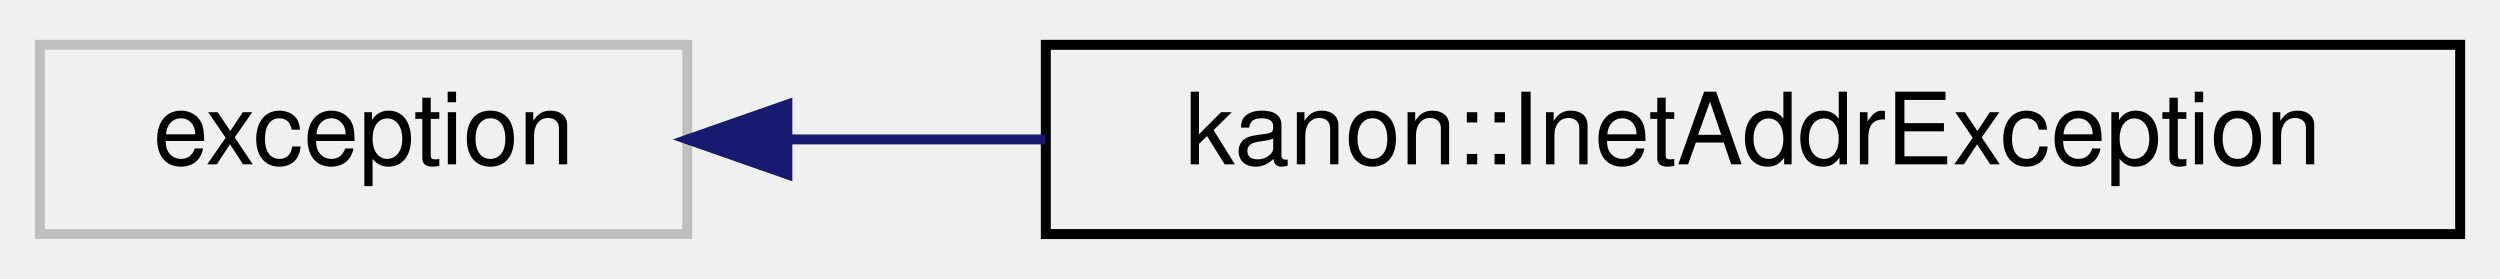
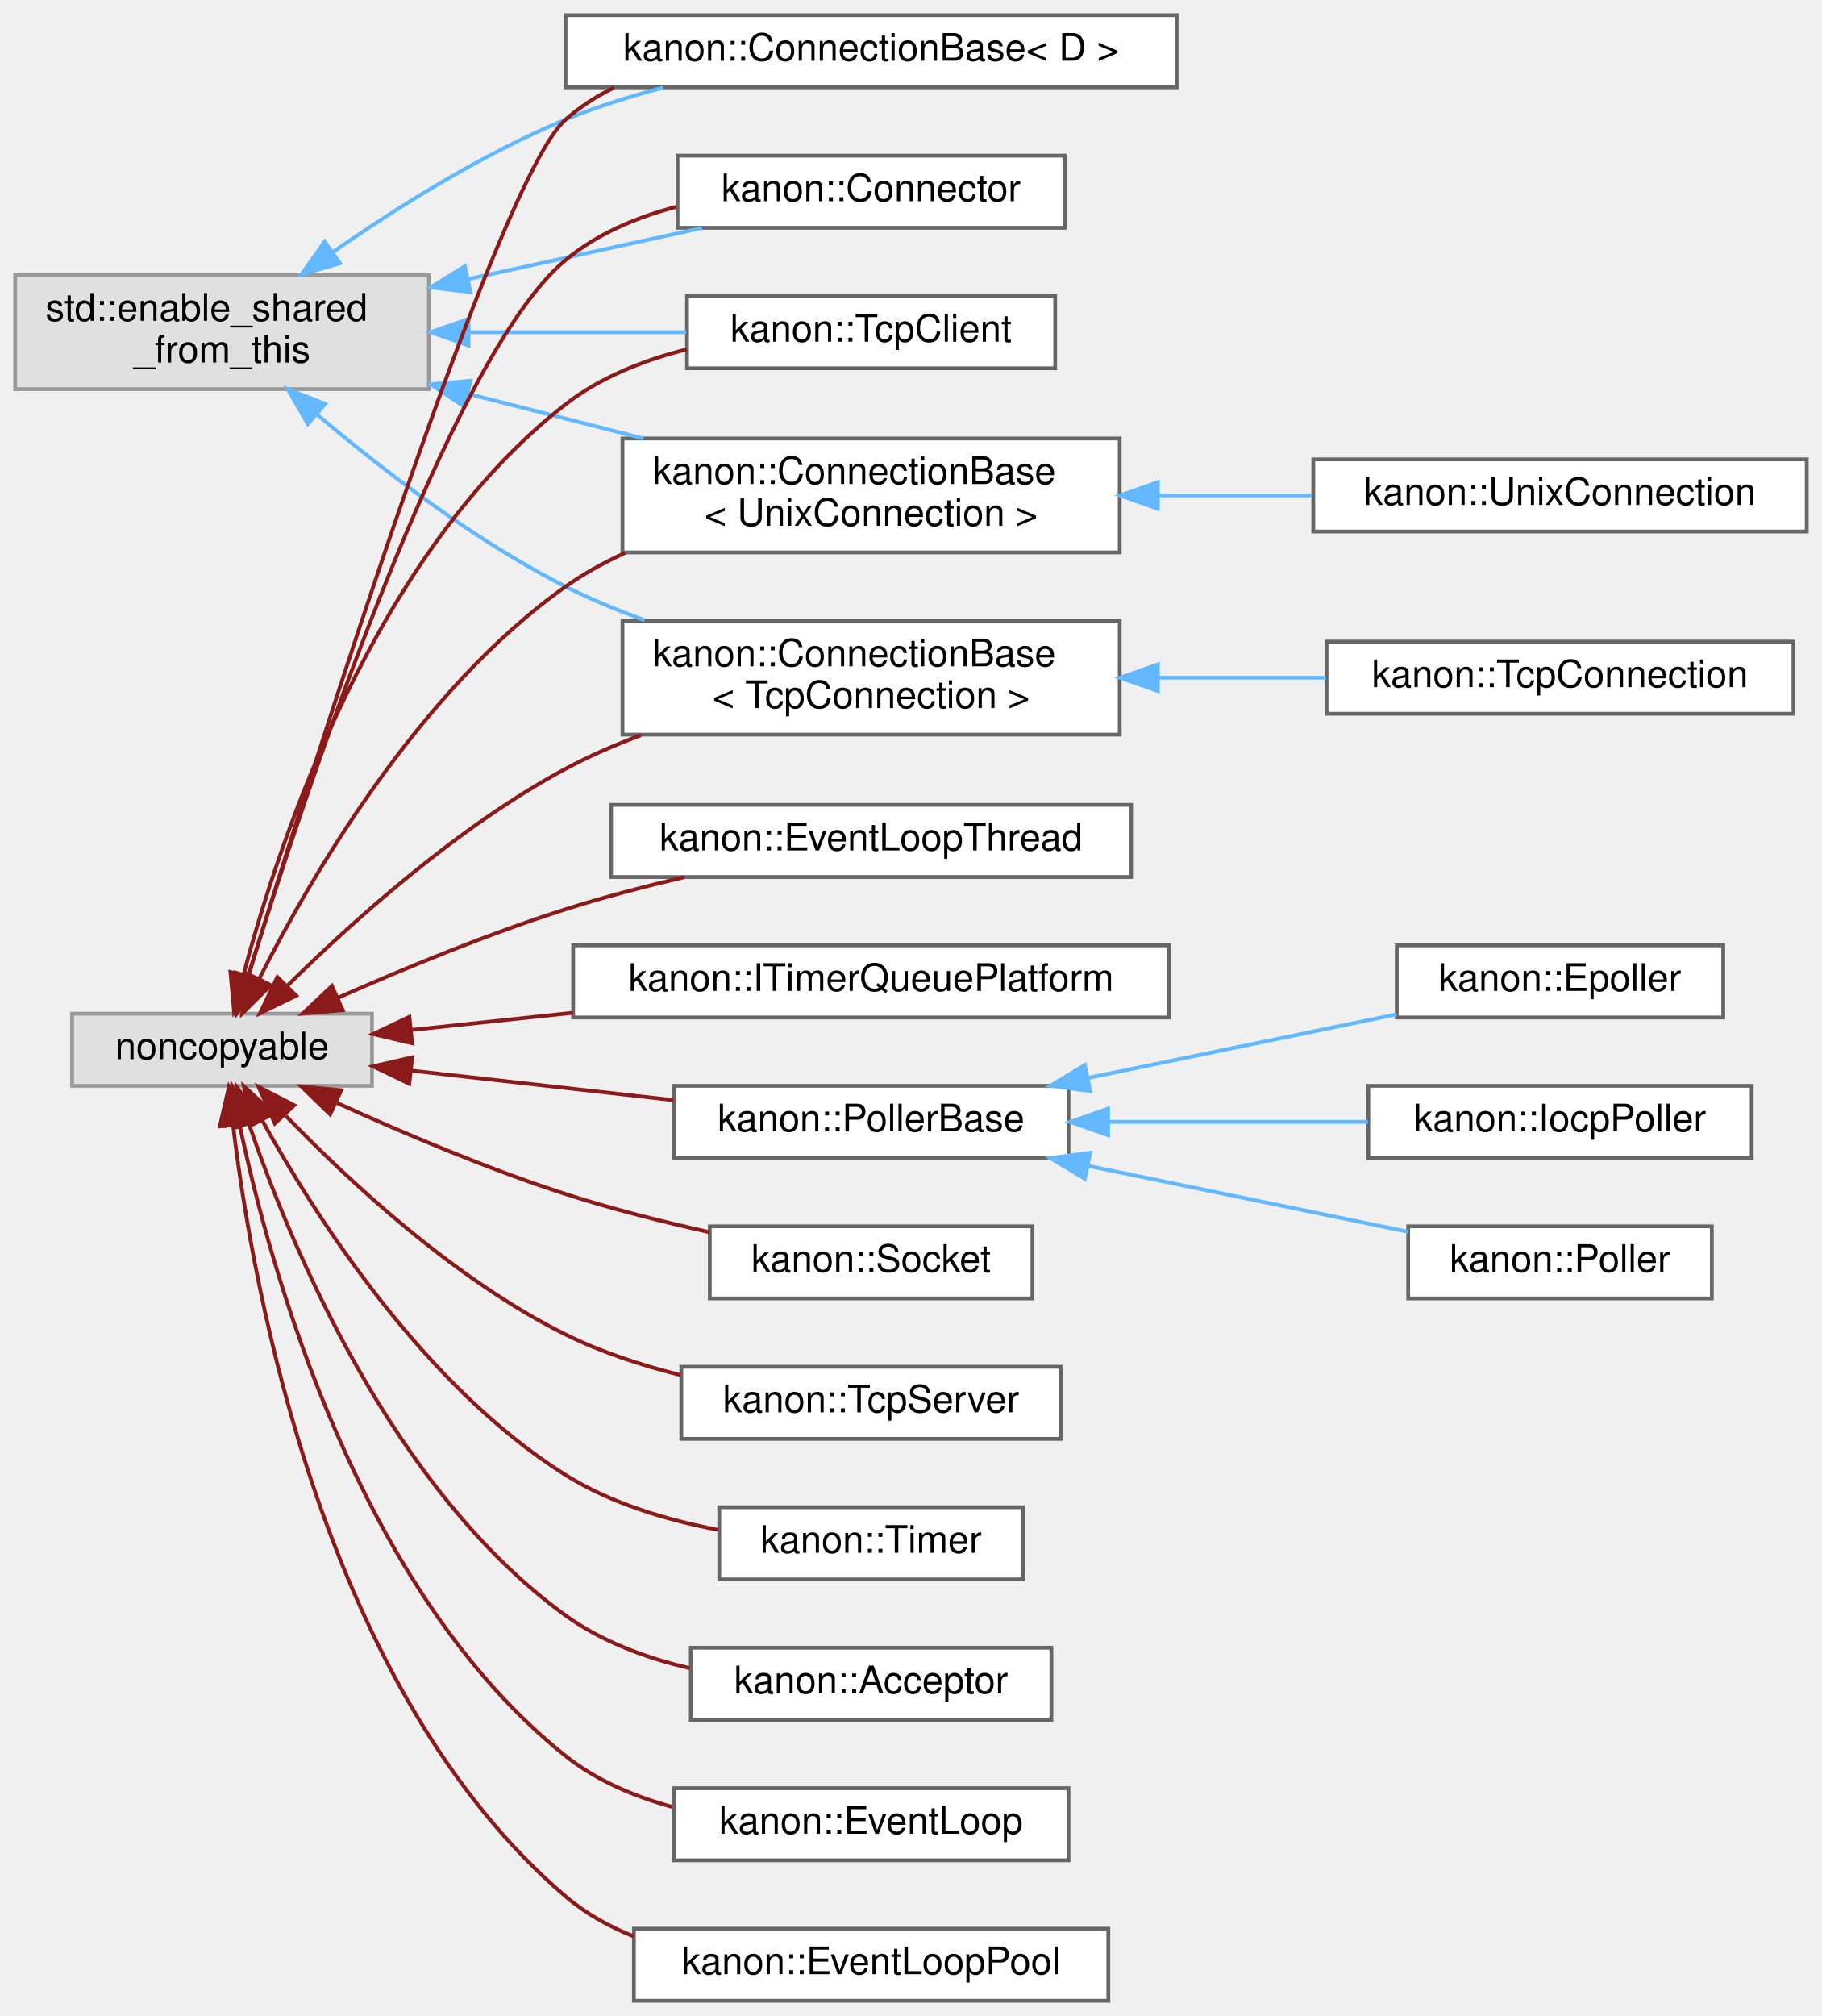
- <svg xmlns="http://www.w3.org/2000/svg" xmlns:xlink="http://www.w3.org/1999/xlink" width="251pt" height="28pt" viewBox="0.00 0.00 251.00 28.00">
-   <g id="graph0" class="graph" transform="scale(1 1) rotate(0) translate(4 24)">
+ <svg xmlns="http://www.w3.org/2000/svg" xmlns:xlink="http://www.w3.org/1999/xlink" width="480pt" height="531pt" viewBox="0.00 0.00 480.00 531.00">
+   <g id="graph0" class="graph" transform="scale(1 1) rotate(0) translate(4 527)">
    <g id="node1" class="node">
      <g id="a_node1">
        <a xlink:title=" ">
-           <polygon fill="none" stroke="#bfbfbf" points="0,-0.5 0,-19.5 65,-19.5 65,-0.5 0,-0.5" />
-           <text text-anchor="middle" x="32.5" y="-7.5" font-family="Helvetica,sans-Serif" font-size="10.00">exception</text>
+           <polygon fill="#e0e0e0" stroke="#999999" points="109,-454.5 0,-454.5 0,-424.5 109,-424.5 109,-454.5" />
+           <text text-anchor="start" x="8" y="-442.5" font-family="Helvetica,sans-Serif" font-size="10.00">std::enable_shared</text>
+           <text text-anchor="middle" x="54.5" y="-431.5" font-family="Helvetica,sans-Serif" font-size="10.00">_from_this</text>
        </a>
      </g>
    </g>
    <g id="node2" class="node">
      <g id="a_node2">
-         <a xlink:href="classkanon_1_1InetAddrException.html" target="_top" xlink:title=" ">
-           <polygon fill="none" stroke="black" points="101,-0.5 101,-19.5 243,-19.5 243,-0.5 101,-0.5" />
-           <text text-anchor="middle" x="172" y="-7.5" font-family="Helvetica,sans-Serif" font-size="10.00">kanon::InetAddrException</text>
+         <a xlink:href="classkanon_1_1ConnectionBase.html" target="_top" xlink:title=" ">
+           <polygon fill="white" stroke="#666666" points="291,-363.5 160,-363.5 160,-333.5 291,-333.5 291,-363.5" />
+           <text text-anchor="start" x="168" y="-351.5" font-family="Helvetica,sans-Serif" font-size="10.00">kanon::ConnectionBase</text>
+           <text text-anchor="middle" x="225.5" y="-340.5" font-family="Helvetica,sans-Serif" font-size="10.00">&lt; TcpConnection &gt;</text>
        </a>
      </g>
    </g>
    <g id="edge1" class="edge">
-       <path fill="none" stroke="midnightblue" d="M75.07,-10C83.27,-10 92.1,-10 100.95,-10" />
-       <polygon fill="midnightblue" stroke="midnightblue" points="75.05,-6.5 65.05,-10 75.05,-13.5 75.05,-6.5" />
+       <path fill="none" stroke="#63b8ff" d="M79.64,-417.73C96.83,-403.2 121.03,-384.61 145,-372.5 151.56,-369.18 158.67,-366.24 165.83,-363.64" />
+       <polygon fill="#63b8ff" stroke="#63b8ff" points="77.09,-415.31 71.81,-424.49 81.66,-420.61 77.09,-415.31" />
+     </g>
+     <g id="node4" class="node">
+       <g id="a_node4">
+         <a xlink:href="classkanon_1_1ConnectionBase.html" target="_top" xlink:title=" ">
+           <polygon fill="white" stroke="#666666" points="291,-411.5 160,-411.5 160,-381.5 291,-381.5 291,-411.5" />
+           <text text-anchor="start" x="168" y="-399.5" font-family="Helvetica,sans-Serif" font-size="10.00">kanon::ConnectionBase</text>
+           <text text-anchor="middle" x="225.5" y="-388.5" font-family="Helvetica,sans-Serif" font-size="10.00">&lt; UnixConnection &gt;</text>
+         </a>
+       </g>
+     </g>
+     <g id="edge3" class="edge">
+       <path fill="none" stroke="#63b8ff" d="M119.25,-423.28C134.43,-419.42 150.56,-415.31 165.52,-411.51" />
+       <polygon fill="#63b8ff" stroke="#63b8ff" points="118.27,-419.92 109.44,-425.78 119.99,-426.7 118.27,-419.92" />
+     </g>
+     <g id="node6" class="node">
+       <g id="a_node6">
+         <a xlink:href="classkanon_1_1ConnectionBase.html" target="_top" xlink:title=" ">
+           <polygon fill="white" stroke="#666666" points="306,-523 145,-523 145,-504 306,-504 306,-523" />
+           <text text-anchor="middle" x="225.5" y="-511" font-family="Helvetica,sans-Serif" font-size="10.00">kanon::ConnectionBase&lt; D &gt;</text>
+         </a>
+       </g>
+     </g>
+     <g id="edge5" class="edge">
+       <path fill="none" stroke="#63b8ff" d="M83.75,-460.63C100.73,-472.43 123.21,-486.52 145,-495.5 153.11,-498.84 161.96,-501.62 170.71,-503.92" />
+       <polygon fill="#63b8ff" stroke="#63b8ff" points="85.58,-457.65 75.4,-454.71 81.53,-463.35 85.58,-457.65" />
+     </g>
+     <g id="node7" class="node">
+       <g id="a_node7">
+         <a xlink:href="classkanon_1_1Connector.html" target="_top" xlink:title="Connect to peer(server)">
+           <polygon fill="white" stroke="#666666" points="276.5,-486 174.5,-486 174.5,-467 276.5,-467 276.5,-486" />
+           <text text-anchor="middle" x="225.5" y="-474" font-family="Helvetica,sans-Serif" font-size="10.00">kanon::Connector</text>
+         </a>
+       </g>
+     </g>
+     <g id="edge6" class="edge">
+       <path fill="none" stroke="#63b8ff" d="M119.36,-453.48C139.91,-457.98 162.2,-462.86 180.94,-466.96" />
+       <polygon fill="#63b8ff" stroke="#63b8ff" points="119.95,-450.03 109.44,-451.31 118.46,-456.87 119.95,-450.03" />
+     </g>
+     <g id="node8" class="node">
+       <g id="a_node8">
+         <a xlink:href="classkanon_1_1TcpClient.html" target="_top" xlink:title="A Tcp client instance.">
+           <polygon fill="white" stroke="#666666" points="274,-449 177,-449 177,-430 274,-430 274,-449" />
+           <text text-anchor="middle" x="225.5" y="-437" font-family="Helvetica,sans-Serif" font-size="10.00">kanon::TcpClient</text>
+         </a>
+       </g>
+     </g>
+     <g id="edge7" class="edge">
+       <path fill="none" stroke="#63b8ff" d="M119.52,-439.5C138.52,-439.5 159,-439.5 176.78,-439.5" />
+       <polygon fill="#63b8ff" stroke="#63b8ff" points="119.44,-436 109.44,-439.5 119.44,-443 119.44,-436" />
+     </g>
+     <g id="node3" class="node">
+       <g id="a_node3">
+         <a xlink:href="classkanon_1_1TcpConnection.html" target="_top" xlink:title="Represents a tcp connection.">
+           <polygon fill="white" stroke="#666666" points="468.5,-358 345.5,-358 345.5,-339 468.5,-339 468.5,-358" />
+           <text text-anchor="middle" x="407" y="-346" font-family="Helvetica,sans-Serif" font-size="10.00">kanon::TcpConnection</text>
+         </a>
+       </g>
+     </g>
+     <g id="edge2" class="edge">
+       <path fill="none" stroke="#63b8ff" d="M301.13,-348.5C315.85,-348.5 331.13,-348.5 345.32,-348.5" />
+       <polygon fill="#63b8ff" stroke="#63b8ff" points="301.05,-345 291.05,-348.5 301.05,-352 301.05,-345" />
+     </g>
+     <g id="node5" class="node">
+       <g id="a_node5">
+         <a xlink:href="classkanon_1_1UnixConnection.html" target="_top" xlink:title=" ">
+           <polygon fill="white" stroke="#666666" points="472,-406 342,-406 342,-387 472,-387 472,-406" />
+           <text text-anchor="middle" x="407" y="-394" font-family="Helvetica,sans-Serif" font-size="10.00">kanon::UnixConnection</text>
+         </a>
+       </g>
+     </g>
+     <g id="edge4" class="edge">
+       <path fill="none" stroke="#63b8ff" d="M301.23,-396.5C314.68,-396.5 328.6,-396.5 341.72,-396.5" />
+       <polygon fill="#63b8ff" stroke="#63b8ff" points="301.05,-393 291.05,-396.5 301.05,-400 301.05,-393" />
+     </g>
+     <g id="node9" class="node">
+       <g id="a_node9">
+         <a xlink:title=" ">
+           <polygon fill="#e0e0e0" stroke="#999999" points="94,-260 15,-260 15,-241 94,-241 94,-260" />
+           <text text-anchor="middle" x="54.5" y="-248" font-family="Helvetica,sans-Serif" font-size="10.00">noncopyable</text>
+         </a>
+       </g>
+     </g>
+     <g id="edge8" class="edge">
+       <path fill="none" stroke="#8b1a1a" d="M71.87,-267.53C88.77,-284.21 116.6,-309.28 145,-324.5 151.23,-327.84 157.98,-330.78 164.84,-333.35" />
+       <polygon fill="#8b1a1a" stroke="#8b1a1a" points="74.03,-264.74 64.5,-260.1 69.06,-269.66 74.03,-264.74" />
+     </g>
+     <g id="edge9" class="edge">
+       <path fill="none" stroke="#8b1a1a" d="M64.27,-269.15C77.83,-295.97 106.39,-345.2 145,-372.5 149.83,-375.91 155.15,-378.85 160.68,-381.37" />
+       <polygon fill="#8b1a1a" stroke="#8b1a1a" points="67.36,-267.51 59.82,-260.06 61.08,-270.58 67.36,-267.51" />
+     </g>
+     <g id="edge11" class="edge">
+       <path fill="none" stroke="#8b1a1a" d="M61.4,-269.87C78.36,-324.99 127.15,-479.8 145,-495.5 148.82,-498.87 153.15,-501.64 157.75,-503.92" />
+       <polygon fill="#8b1a1a" stroke="#8b1a1a" points="64.73,-268.78 58.45,-260.24 58.04,-270.83 64.73,-268.78" />
+     </g>
+     <g id="edge12" class="edge">
+       <path fill="none" stroke="#8b1a1a" d="M61.33,-269.81C75.76,-316.38 114.21,-432.91 145,-458.5 153.27,-465.38 163.64,-469.76 174.13,-472.51" />
+       <polygon fill="#8b1a1a" stroke="#8b1a1a" points="64.61,-268.58 58.34,-260.04 57.92,-270.63 64.61,-268.58" />
+     </g>
+     <g id="edge22" class="edge">
+       <path fill="none" stroke="#8b1a1a" d="M60.12,-270.13C69.57,-305.85 94.63,-381.38 145,-420.5 154.19,-427.64 165.65,-432.15 176.98,-434.99" />
+       <polygon fill="#8b1a1a" stroke="#8b1a1a" points="63.5,-269.25 57.67,-260.41 56.72,-270.96 63.5,-269.25" />
+     </g>
+     <g id="node10" class="node">
+       <g id="a_node10">
+         <a xlink:href="classkanon_1_1Acceptor.html" target="_top" xlink:title="Accept connection from client.">
+           <polygon fill="white" stroke="#666666" points="273,-93 178,-93 178,-74 273,-74 273,-93" />
+           <text text-anchor="middle" x="225.5" y="-81" font-family="Helvetica,sans-Serif" font-size="10.00">kanon::Acceptor</text>
+         </a>
+       </g>
+     </g>
+     <g id="edge10" class="edge">
+       <path fill="none" stroke="#8b1a1a" d="M61.56,-231.01C72.63,-198.75 99.31,-134.55 145,-101.5 154.52,-94.62 166.22,-90.3 177.69,-87.62" />
+       <polygon fill="#8b1a1a" stroke="#8b1a1a" points="58.19,-230.04 58.4,-240.63 64.84,-232.22 58.19,-230.04" />
+     </g>
+     <g id="node11" class="node">
+       <g id="a_node11">
+         <a xlink:href="classkanon_1_1EventLoop.html" target="_top" xlink:title="A loop that process various events.">
+           <polygon fill="white" stroke="#666666" points="277.5,-56 173.5,-56 173.5,-37 277.5,-37 277.5,-56" />
+           <text text-anchor="middle" x="225.5" y="-44" font-family="Helvetica,sans-Serif" font-size="10.00">kanon::EventLoop</text>
+         </a>
+       </g>
+     </g>
+     <g id="edge13" class="edge">
+       <path fill="none" stroke="#8b1a1a" d="M59.04,-231.13C67.07,-192.97 90.4,-107.98 145,-64.5 153.08,-58.06 163.02,-53.84 173.1,-51.08" />
+       <polygon fill="#8b1a1a" stroke="#8b1a1a" points="55.6,-230.49 57.09,-240.98 62.47,-231.85 55.6,-230.49" />
+     </g>
+     <g id="node12" class="node">
+       <g id="a_node12">
+         <a xlink:href="classkanon_1_1EventLoopPool.html" target="_top" xlink:title="Like ThreadPool, but the elements are EventLoopThread.">
+           <polygon fill="white" stroke="#666666" points="288,-19 163,-19 163,0 288,0 288,-19" />
+           <text text-anchor="middle" x="225.5" y="-7" font-family="Helvetica,sans-Serif" font-size="10.00">kanon::EventLoopPool</text>
+         </a>
+       </g>
+     </g>
+     <g id="edge14" class="edge">
+       <path fill="none" stroke="#8b1a1a" d="M57.39,-230.68C62.67,-186.89 81.62,-81.52 145,-27.5 150.28,-23 156.45,-19.57 162.97,-16.95" />
+       <polygon fill="#8b1a1a" stroke="#8b1a1a" points="53.91,-230.32 56.3,-240.64 60.87,-231.08 53.91,-230.32" />
+     </g>
+     <g id="node13" class="node">
+       <g id="a_node13">
+         <a xlink:href="classkanon_1_1EventLoopThread.html" target="_top" xlink:title="Represents a event loop but running in another thread.">
+           <polygon fill="white" stroke="#666666" points="294,-315 157,-315 157,-296 294,-296 294,-315" />
+           <text text-anchor="middle" x="225.5" y="-303" font-family="Helvetica,sans-Serif" font-size="10.00">kanon::EventLoopThread</text>
+         </a>
+       </g>
+     </g>
+     <g id="edge15" class="edge">
+       <path fill="none" stroke="#8b1a1a" d="M85.25,-264.28C102.44,-271.87 124.64,-281.04 145,-287.5 154.98,-290.67 165.84,-293.51 176.22,-295.95" />
+       <polygon fill="#8b1a1a" stroke="#8b1a1a" points="86.31,-260.93 75.75,-260.03 83.45,-267.31 86.31,-260.93" />
+     </g>
+     <g id="node14" class="node">
+       <g id="a_node14">
+         <a xlink:href="classkanon_1_1ITimerQueuePlatform.html" target="_top" xlink:title="A FIFO data structure that manage timers.">
+           <polygon fill="white" stroke="#666666" points="304,-278 147,-278 147,-259 304,-259 304,-278" />
+           <text text-anchor="middle" x="225.5" y="-266" font-family="Helvetica,sans-Serif" font-size="10.00">kanon::ITimerQueuePlatform</text>
+         </a>
+       </g>
+     </g>
+     <g id="edge16" class="edge">
+       <path fill="none" stroke="#8b1a1a" d="M104.57,-255.73C117.83,-257.14 132.51,-258.7 146.93,-260.24" />
+       <polygon fill="#8b1a1a" stroke="#8b1a1a" points="104.59,-252.21 94.27,-254.63 103.85,-259.17 104.59,-252.21" />
+     </g>
+     <g id="node15" class="node">
+       <g id="a_node15">
+         <a xlink:href="classkanon_1_1PollerBase.html" target="_top" xlink:title="Abstract base class of Poller and Epoller.">
+           <polygon fill="white" stroke="#666666" points="277.5,-241 173.5,-241 173.5,-222 277.5,-222 277.5,-241" />
+           <text text-anchor="middle" x="225.5" y="-229" font-family="Helvetica,sans-Serif" font-size="10.00">kanon::PollerBase</text>
+         </a>
+       </g>
+     </g>
+     <g id="edge17" class="edge">
+       <path fill="none" stroke="#8b1a1a" d="M104.25,-245.02C125.93,-242.58 151.46,-239.71 173.41,-237.24" />
+       <polygon fill="#8b1a1a" stroke="#8b1a1a" points="103.82,-241.55 94.27,-246.14 104.6,-248.5 103.82,-241.55" />
+     </g>
+     <g id="node19" class="node">
+       <g id="a_node19">
+         <a xlink:href="classkanon_1_1Socket.html" target="_top" xlink:title="Represents socket instance.">
+           <polygon fill="white" stroke="#666666" points="268,-204 183,-204 183,-185 268,-185 268,-204" />
+           <text text-anchor="middle" x="225.5" y="-192" font-family="Helvetica,sans-Serif" font-size="10.00">kanon::Socket</text>
+         </a>
+       </g>
+     </g>
+     <g id="edge21" class="edge">
+       <path fill="none" stroke="#8b1a1a" d="M84.87,-236.46C102.1,-228.62 124.45,-219.13 145,-212.5 157.12,-208.59 170.55,-205.2 182.86,-202.46" />
+       <polygon fill="#8b1a1a" stroke="#8b1a1a" points="82.98,-233.47 75.37,-240.85 85.92,-239.83 82.98,-233.47" />
+     </g>
+     <g id="node20" class="node">
+       <g id="a_node20">
+         <a xlink:href="classkanon_1_1TcpServer.html" target="_top" xlink:title="A Tcp server instance.">
+           <polygon fill="white" stroke="#666666" points="275.5,-167 175.5,-167 175.5,-148 275.5,-148 275.5,-167" />
+           <text text-anchor="middle" x="225.5" y="-155" font-family="Helvetica,sans-Serif" font-size="10.00">kanon::TcpServer</text>
+         </a>
+       </g>
+     </g>
+     <g id="edge23" class="edge">
+       <path fill="none" stroke="#8b1a1a" d="M71.34,-233.07C88,-215.82 115.81,-189.97 145,-175.5 154.38,-170.85 164.98,-167.38 175.32,-164.81" />
+       <polygon fill="#8b1a1a" stroke="#8b1a1a" points="68.41,-231.08 64.1,-240.76 73.5,-235.88 68.41,-231.08" />
+     </g>
+     <g id="node21" class="node">
+       <g id="a_node21">
+         <a xlink:href="classkanon_1_1Timer.html" target="_top" xlink:title="Encapsulation of itimespec.">
+           <polygon fill="white" stroke="#666666" points="265.5,-130 185.5,-130 185.5,-111 265.5,-111 265.5,-130" />
+           <text text-anchor="middle" x="225.5" y="-118" font-family="Helvetica,sans-Serif" font-size="10.00">kanon::Timer</text>
+         </a>
+       </g>
+     </g>
+     <g id="edge24" class="edge">
+       <path fill="none" stroke="#8b1a1a" d="M65.04,-231.96C79.03,-206.7 107.57,-161.95 145,-138.5 156.99,-130.99 171.75,-126.6 185.28,-124.04" />
+       <polygon fill="#8b1a1a" stroke="#8b1a1a" points="61.89,-230.42 60.25,-240.89 68.06,-233.73 61.89,-230.42" />
+     </g>
+     <g id="node16" class="node">
+       <g id="a_node16">
+         <a xlink:href="classkanon_1_1Epoller.html" target="_top" xlink:title="Demultiplexer (epoll(2) wrapper)">
+           <polygon fill="white" stroke="#666666" points="450,-278 364,-278 364,-259 450,-259 450,-278" />
+           <text text-anchor="middle" x="407" y="-266" font-family="Helvetica,sans-Serif" font-size="10.00">kanon::Epoller</text>
+         </a>
+       </g>
+     </g>
+     <g id="edge18" class="edge">
+       <path fill="none" stroke="#63b8ff" d="M282.56,-243.06C308.85,-248.48 339.66,-254.83 363.92,-259.83" />
+       <polygon fill="#63b8ff" stroke="#63b8ff" points="283.23,-239.62 272.73,-241.03 281.81,-246.48 283.23,-239.62" />
+     </g>
+     <g id="node17" class="node">
+       <g id="a_node17">
+         <a xlink:href="classkanon_1_1IocpPoller.html" target="_top" xlink:title=" ">
+           <polygon fill="white" stroke="#666666" points="457.5,-241 356.5,-241 356.5,-222 457.5,-222 457.5,-241" />
+           <text text-anchor="middle" x="407" y="-229" font-family="Helvetica,sans-Serif" font-size="10.00">kanon::IocpPoller</text>
+         </a>
+       </g>
+     </g>
+     <g id="edge19" class="edge">
+       <path fill="none" stroke="#63b8ff" d="M287.99,-231.5C310.32,-231.5 335.24,-231.5 356.41,-231.5" />
+       <polygon fill="#63b8ff" stroke="#63b8ff" points="287.94,-228 277.94,-231.5 287.94,-235 287.94,-228" />
+     </g>
+     <g id="node18" class="node">
+       <g id="a_node18">
+         <a xlink:href="classkanon_1_1Poller.html" target="_top" xlink:title="Demultiplexer (poll(2) wrapper)">
+           <polygon fill="white" stroke="#666666" points="447,-204 367,-204 367,-185 447,-185 447,-204" />
+           <text text-anchor="middle" x="407" y="-192" font-family="Helvetica,sans-Serif" font-size="10.00">kanon::Poller</text>
+         </a>
+       </g>
+     </g>
+     <g id="edge20" class="edge">
+       <path fill="none" stroke="#63b8ff" d="M282.57,-219.94C309.96,-214.3 342.24,-207.64 366.92,-202.56" />
+       <polygon fill="#63b8ff" stroke="#63b8ff" points="281.81,-216.52 272.73,-221.97 283.23,-223.38 281.81,-216.52" />
    </g>
  </g>
</svg>
